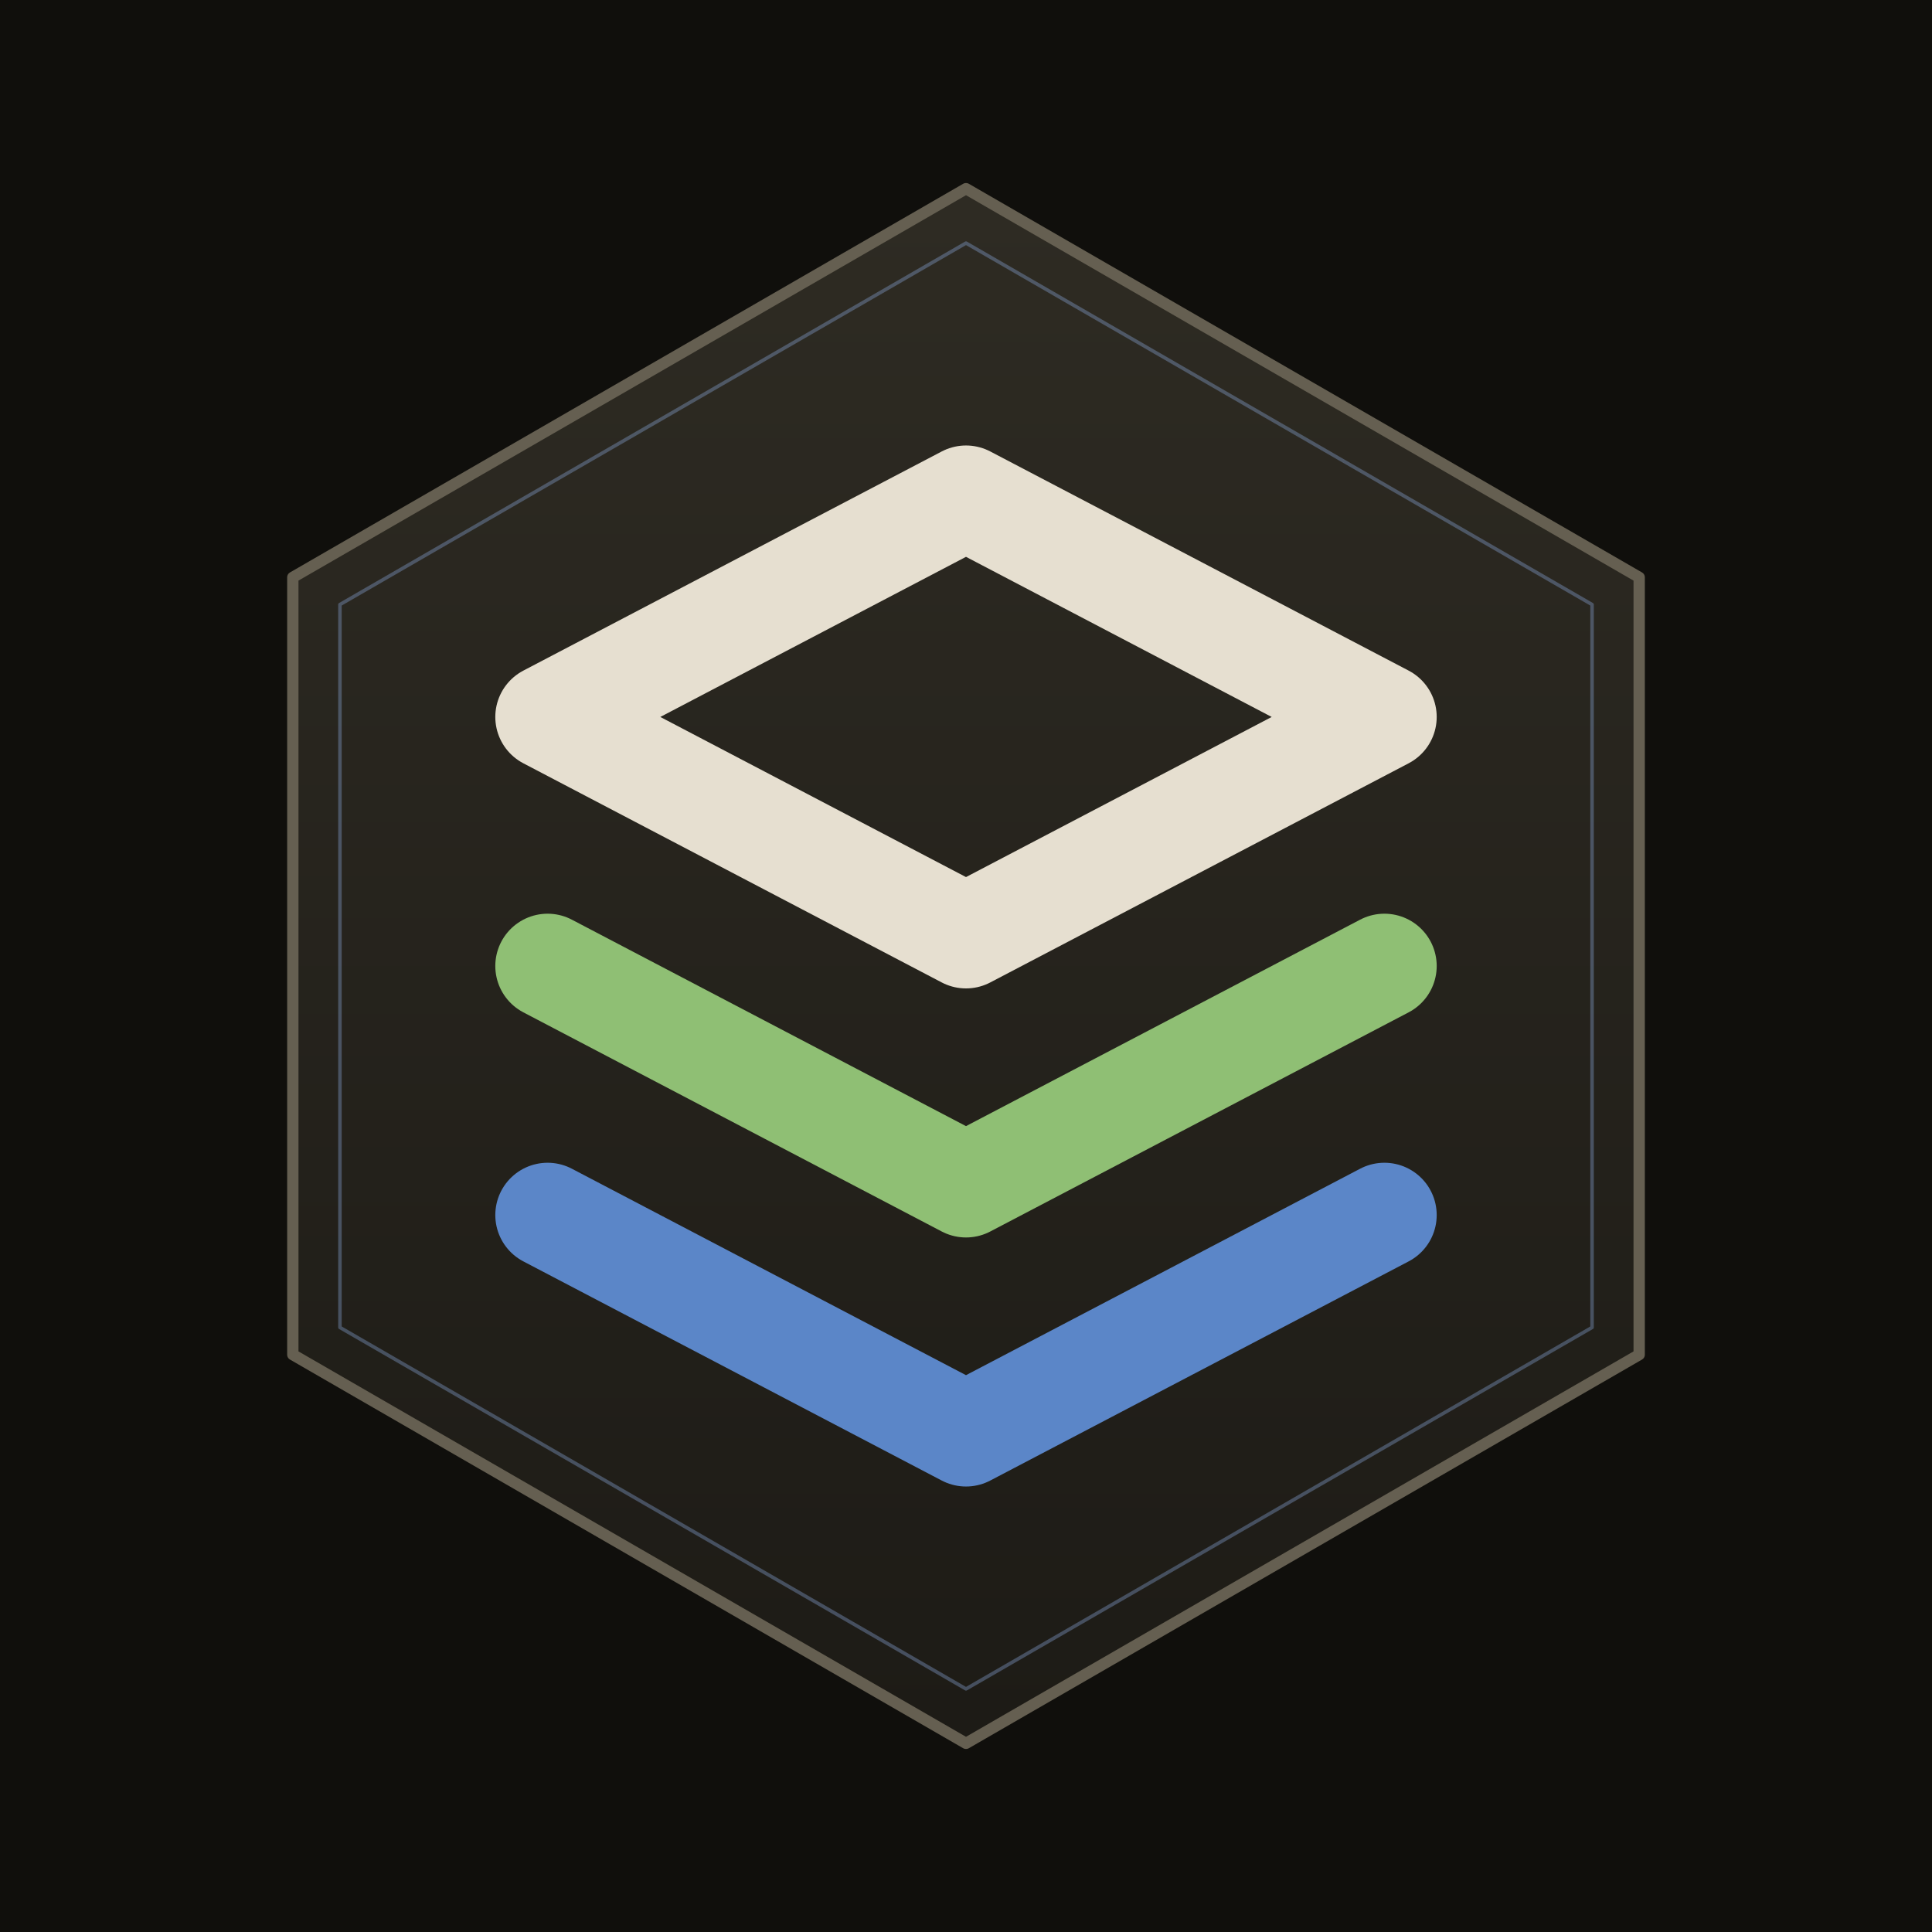
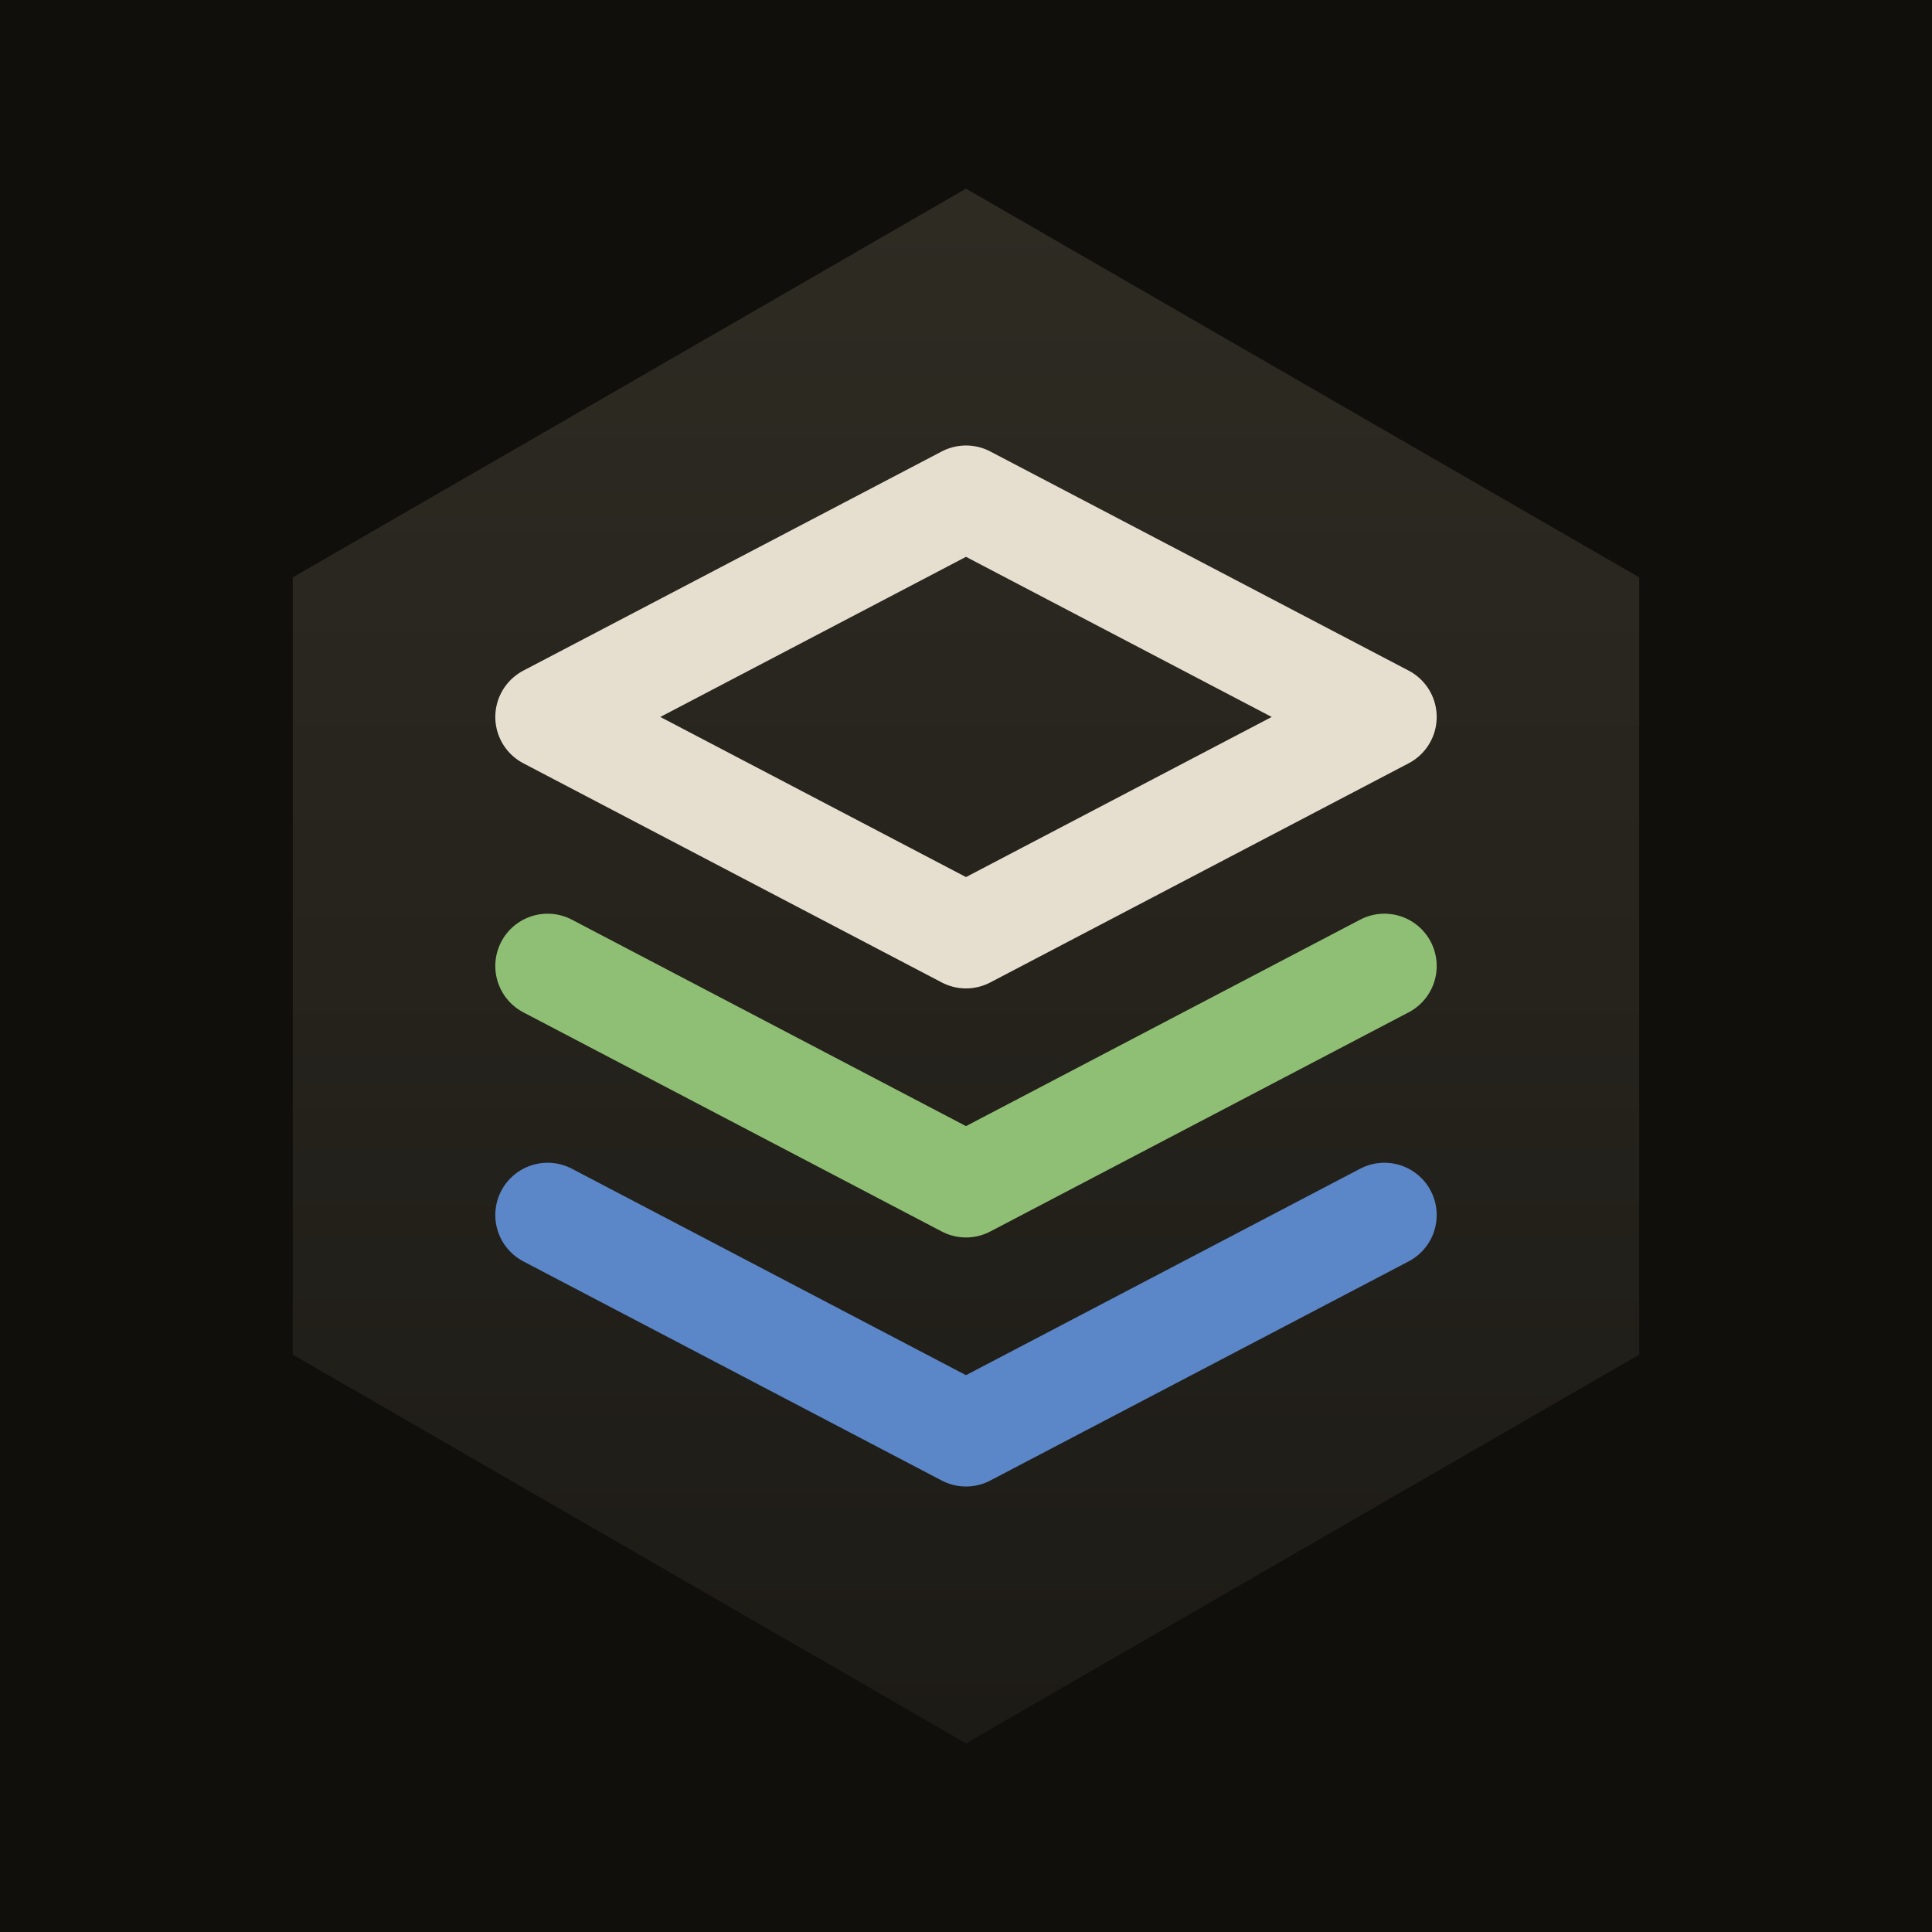
<svg xmlns="http://www.w3.org/2000/svg" viewBox="0 0 512 512">
  <defs>
    <linearGradient id="face" x1="0" y1="0" x2="0" y2="1">
      <stop offset="0" stop-color="#2E2B23" />
      <stop offset="1" stop-color="#1D1B16" />
    </linearGradient>
  </defs>
  <rect width="512" height="512" fill="#100F0C" />
-   <polygon points="256.0,50.0 434.4,153.0 434.4,359.0 256.0,462.0 77.6,359.0 77.6,153.0" fill="url(#face)" stroke="#655F51" stroke-width="3" stroke-linejoin="round" />
-   <polygon points="256.0,50.0 434.4,153.0 434.4,359.0 256.0,462.0 77.6,359.0 77.6,153.0" fill="none" stroke="#8FB0E4" stroke-opacity=".35" stroke-width="1" stroke-linejoin="round" transform="translate(256 256) scale(.93) translate(-256 -256)" />
+   <polygon points="256.0,50.0 434.4,153.0 434.4,359.0 256.0,462.0 77.6,359.0 77.6,153.0" fill="url(#face)" />
  <g transform="translate(256 256) scale(13.2) translate(-12 -12)" fill="none" stroke-width="2.1" stroke-linejoin="round" stroke-linecap="round">
    <path d="M20.4 17 12 21.4 3.6 17" stroke="#5B86C8" />
    <path d="M20.4 12 12 16.4 3.6 12" stroke="#8FBF74" />
    <path d="M12 2.6 20.4 7 12 11.4 3.6 7z" stroke="#E6DFD0" />
  </g>
</svg>
